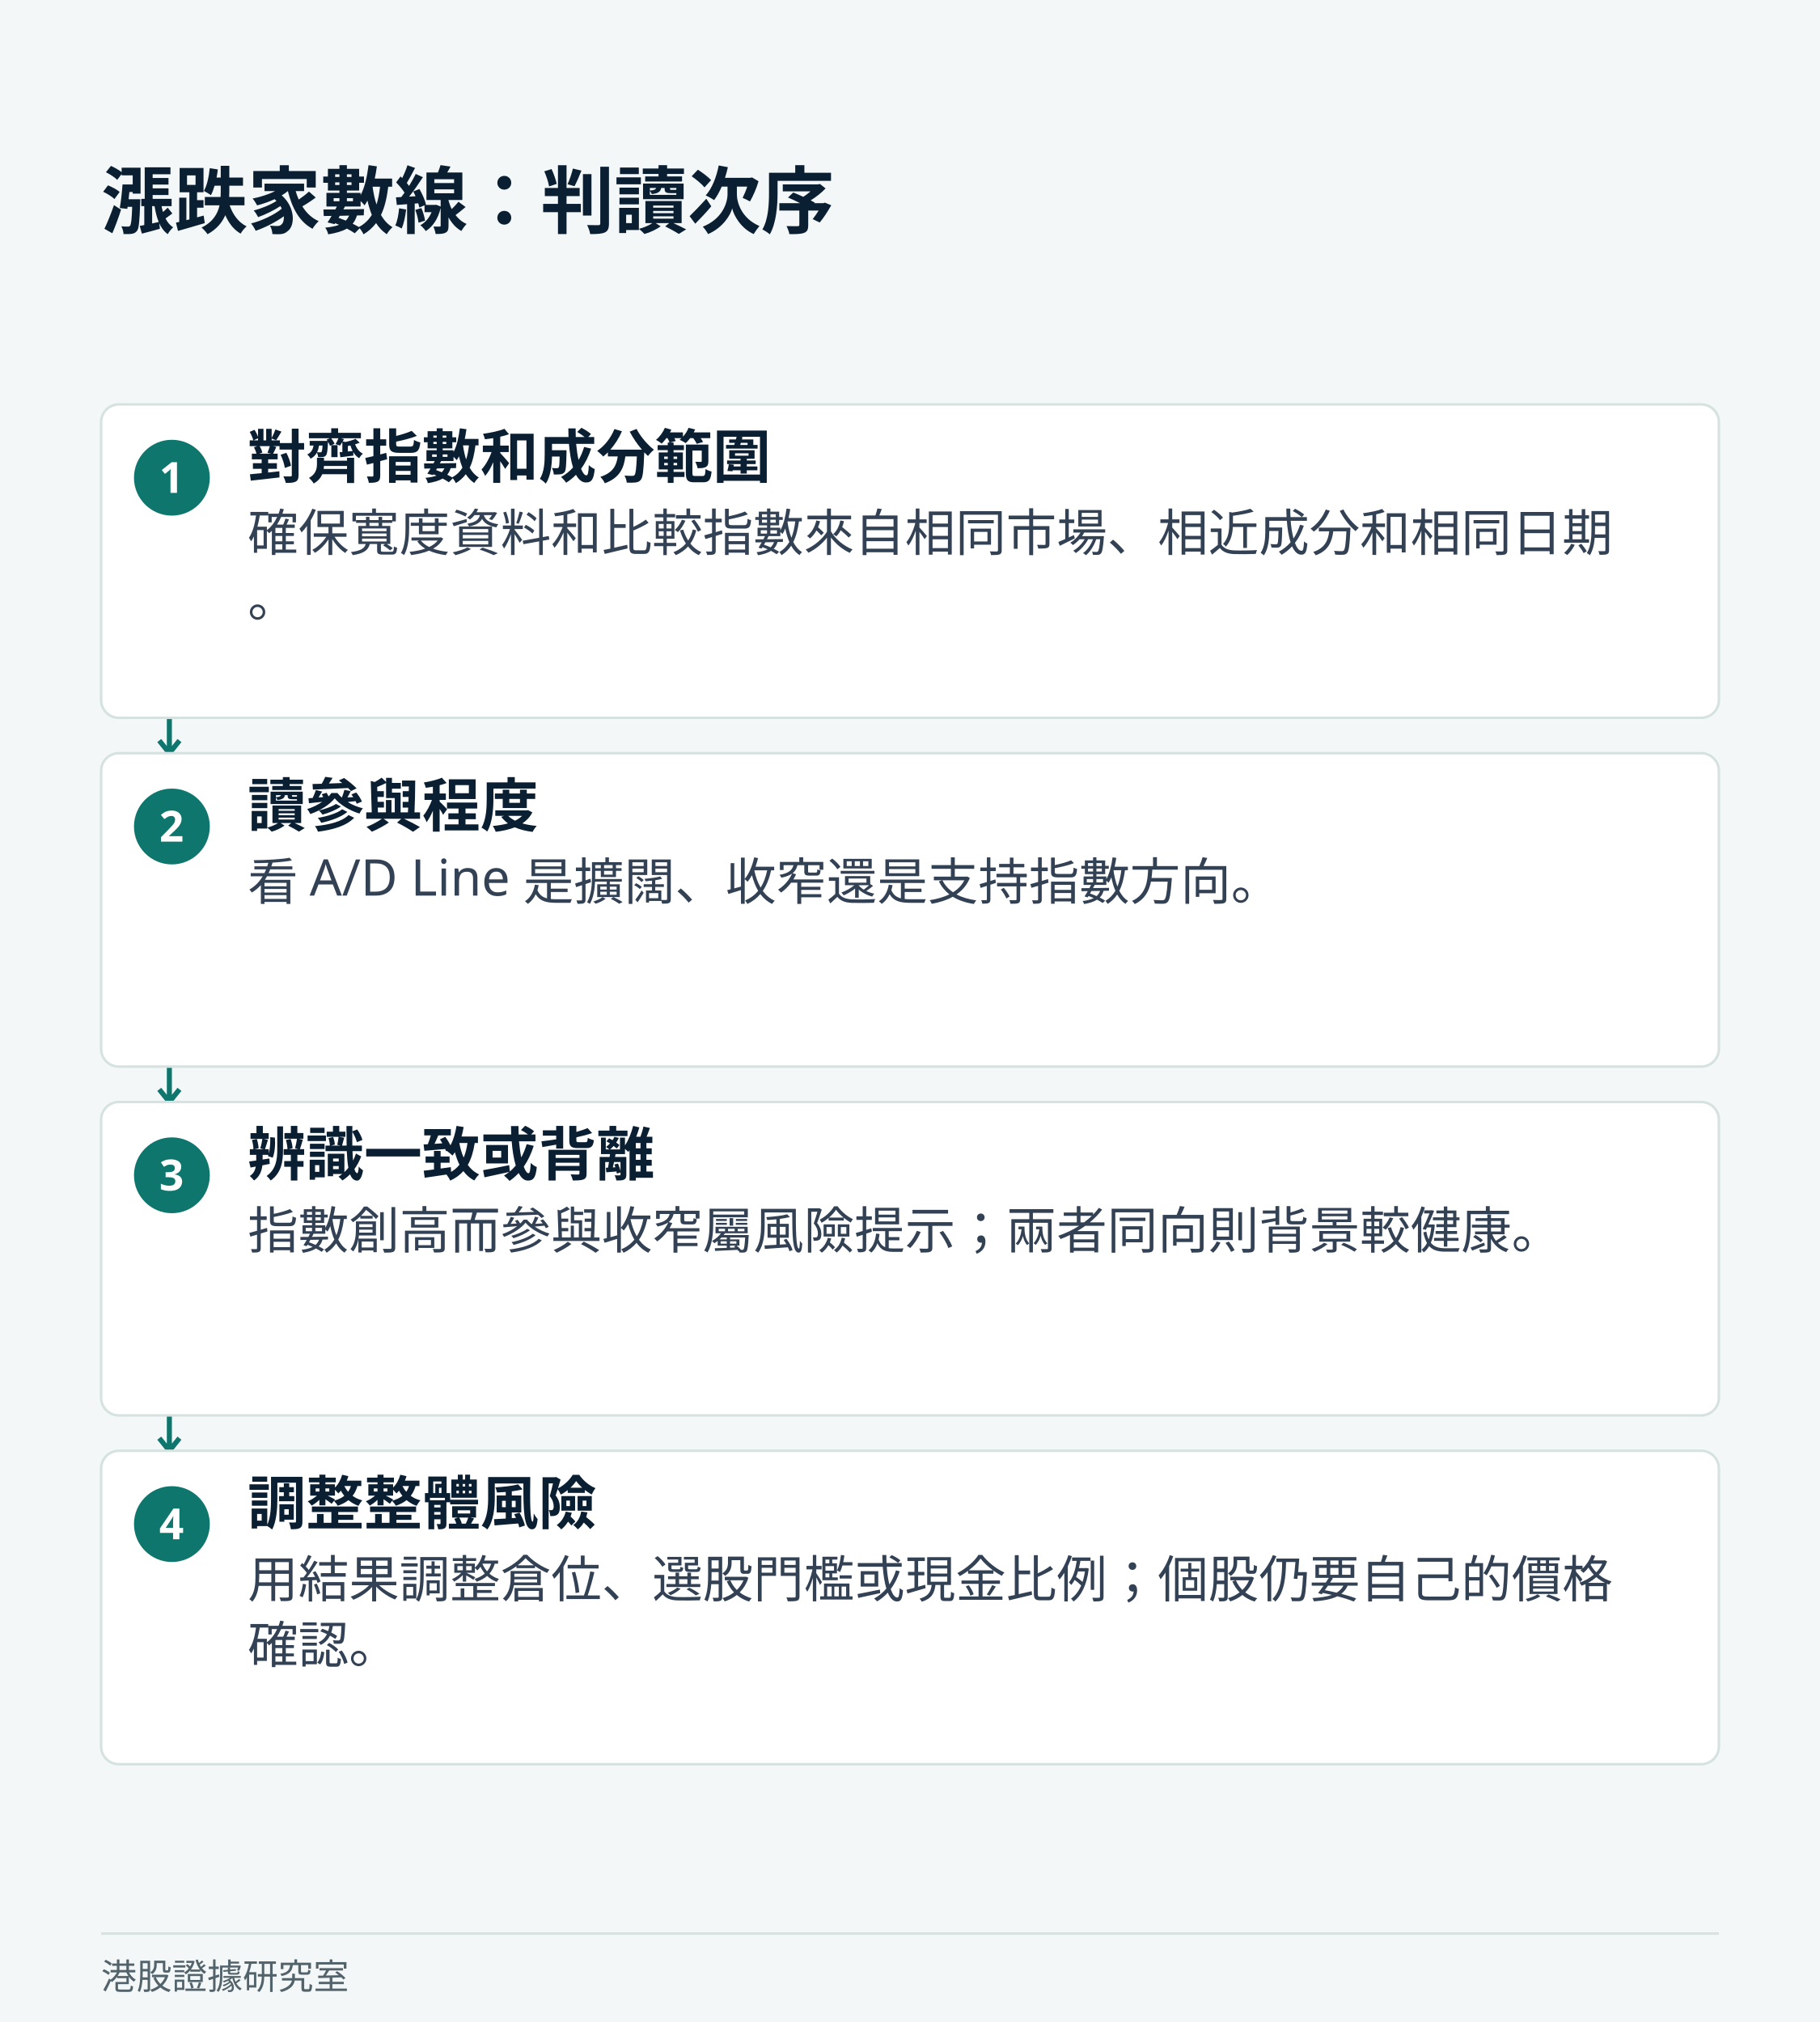
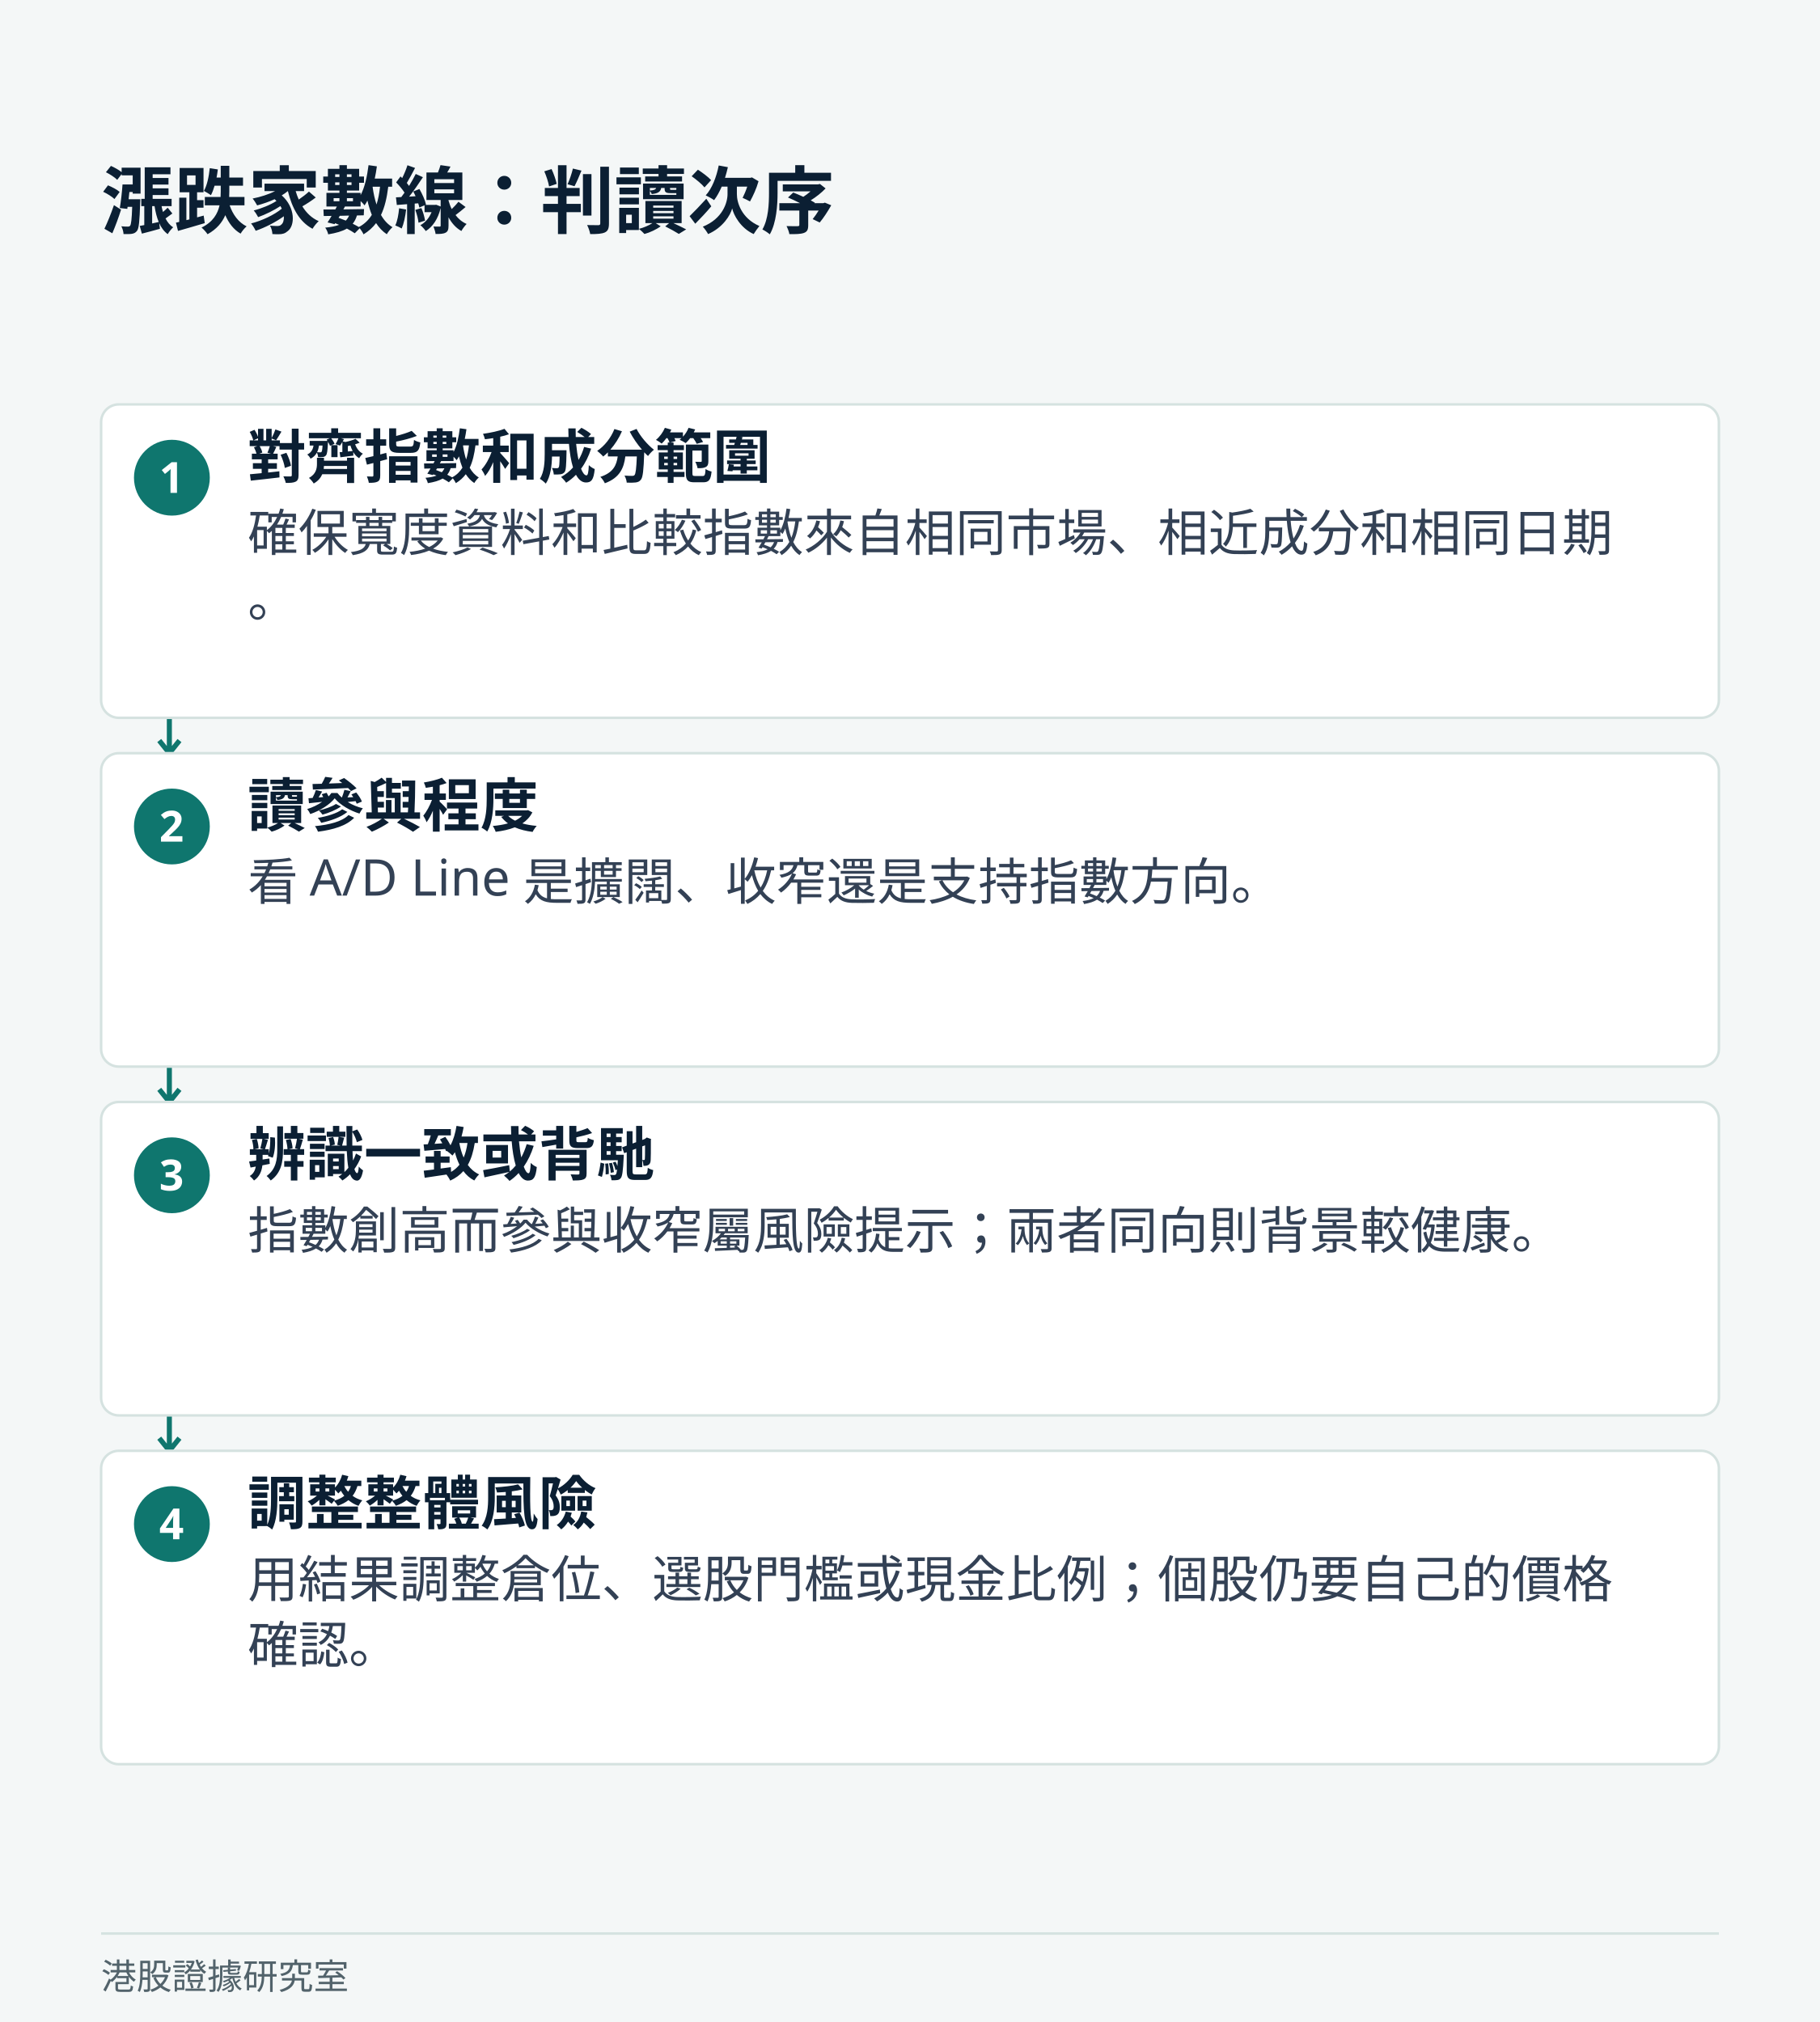
<svg xmlns="http://www.w3.org/2000/svg" width="720" height="800" viewBox="0 0 720 800" role="img" aria-labelledby="title desc">
  <rect width="720" height="800" fill="#f4f7f7" />
  <g font-family="Microsoft JhengHei,PingFang HK,Noto Sans HK,sans-serif">
    <text x="40" y="90" font-size="29" font-weight="700" fill="#0b1f33">
      <tspan x="40" dy="0">漲跌家數線：判讀次序</tspan>
    </text>
    <path d="M67 284v14m-4-5 4 5 4-5" stroke="#0f766e" stroke-width="2" fill="none" />
    <rect x="40" y="160" width="640" height="124" rx="7" fill="#ffffff" stroke="#d5e2e0" />
    <circle cx="68" cy="189" r="15" fill="#0f766e" />
    <text x="63" y="195" font-size="17" font-weight="700" fill="#fff">
      <tspan x="63" dy="0">1</tspan>
    </text>
    <text x="98" y="189" font-size="23" font-weight="700" fill="#0b1f33">
      <tspan x="98" dy="0">對齊指數和成分範圍</tspan>
    </text>
    <text x="98" y="218" font-size="20" font-weight="400" fill="#334155">
      <tspan x="98" dy="0">確保寬度資料和比較指數來自相同市場、相近成分和相同日期</tspan>
      <tspan x="98" dy="26">。</tspan>
    </text>
    <path d="M67 422v14m-4-5 4 5 4-5" stroke="#0f766e" stroke-width="2" fill="none" />
    <rect x="40" y="298" width="640" height="124" rx="7" fill="#ffffff" stroke="#d5e2e0" />
    <circle cx="68" cy="327" r="15" fill="#0f766e" />
    <text x="63" y="333" font-size="17" font-weight="700" fill="#fff">
      <tspan x="63" dy="0">2</tspan>
    </text>
    <text x="98" y="327" font-size="23" font-weight="700" fill="#0b1f33">
      <tspan x="98" dy="0">讀參與程度</tspan>
    </text>
    <text x="98" y="356" font-size="20" font-weight="400" fill="#334155">
      <tspan x="98" dy="0">看 A/D Line 是擴闊、收窄還是支持指數方向。</tspan>
    </text>
    <path d="M67 560v14m-4-5 4 5 4-5" stroke="#0f766e" stroke-width="2" fill="none" />
    <rect x="40" y="436" width="640" height="124" rx="7" fill="#ffffff" stroke="#d5e2e0" />
    <circle cx="68" cy="465" r="15" fill="#0f766e" />
    <text x="63" y="471" font-size="17" font-weight="700" fill="#fff">
      <tspan x="63" dy="0">3</tspan>
    </text>
    <text x="98" y="465" font-size="23" font-weight="700" fill="#0b1f33">
-       <tspan x="98" dy="0">辨識一致或背離</tspan>
+       <tspan x="98" dy="0">辨識一致或背馳</tspan>
    </text>
    <text x="98" y="494" font-size="20" font-weight="400" fill="#334155">
      <tspan x="98" dy="0">指數創高而參與收窄屬風險提示；兩者同向則背景較健康。</tspan>
    </text>
    <rect x="40" y="574" width="640" height="124" rx="7" fill="#ffffff" stroke="#d5e2e0" />
    <circle cx="68" cy="603" r="15" fill="#0f766e" />
    <text x="63" y="609" font-size="17" font-weight="700" fill="#fff">
      <tspan x="63" dy="0">4</tspan>
    </text>
    <text x="98" y="603" font-size="23" font-weight="700" fill="#0b1f33">
      <tspan x="98" dy="0">調整整體風險</tspan>
    </text>
    <text x="98" y="632" font-size="20" font-weight="400" fill="#334155">
      <tspan x="98" dy="0">用結果調整倉位、選股門檻或現金比例；個股仍要自己的價格</tspan>
      <tspan x="98" dy="26">確認。</tspan>
    </text>
    <path d="M40 765H680" stroke="#d5e2e0" />
    <text x="40" y="787" font-size="14" font-weight="400" fill="#52636b">
      <tspan x="40" dy="0">港股證據研究室</tspan>
    </text>
  </g>
</svg>
